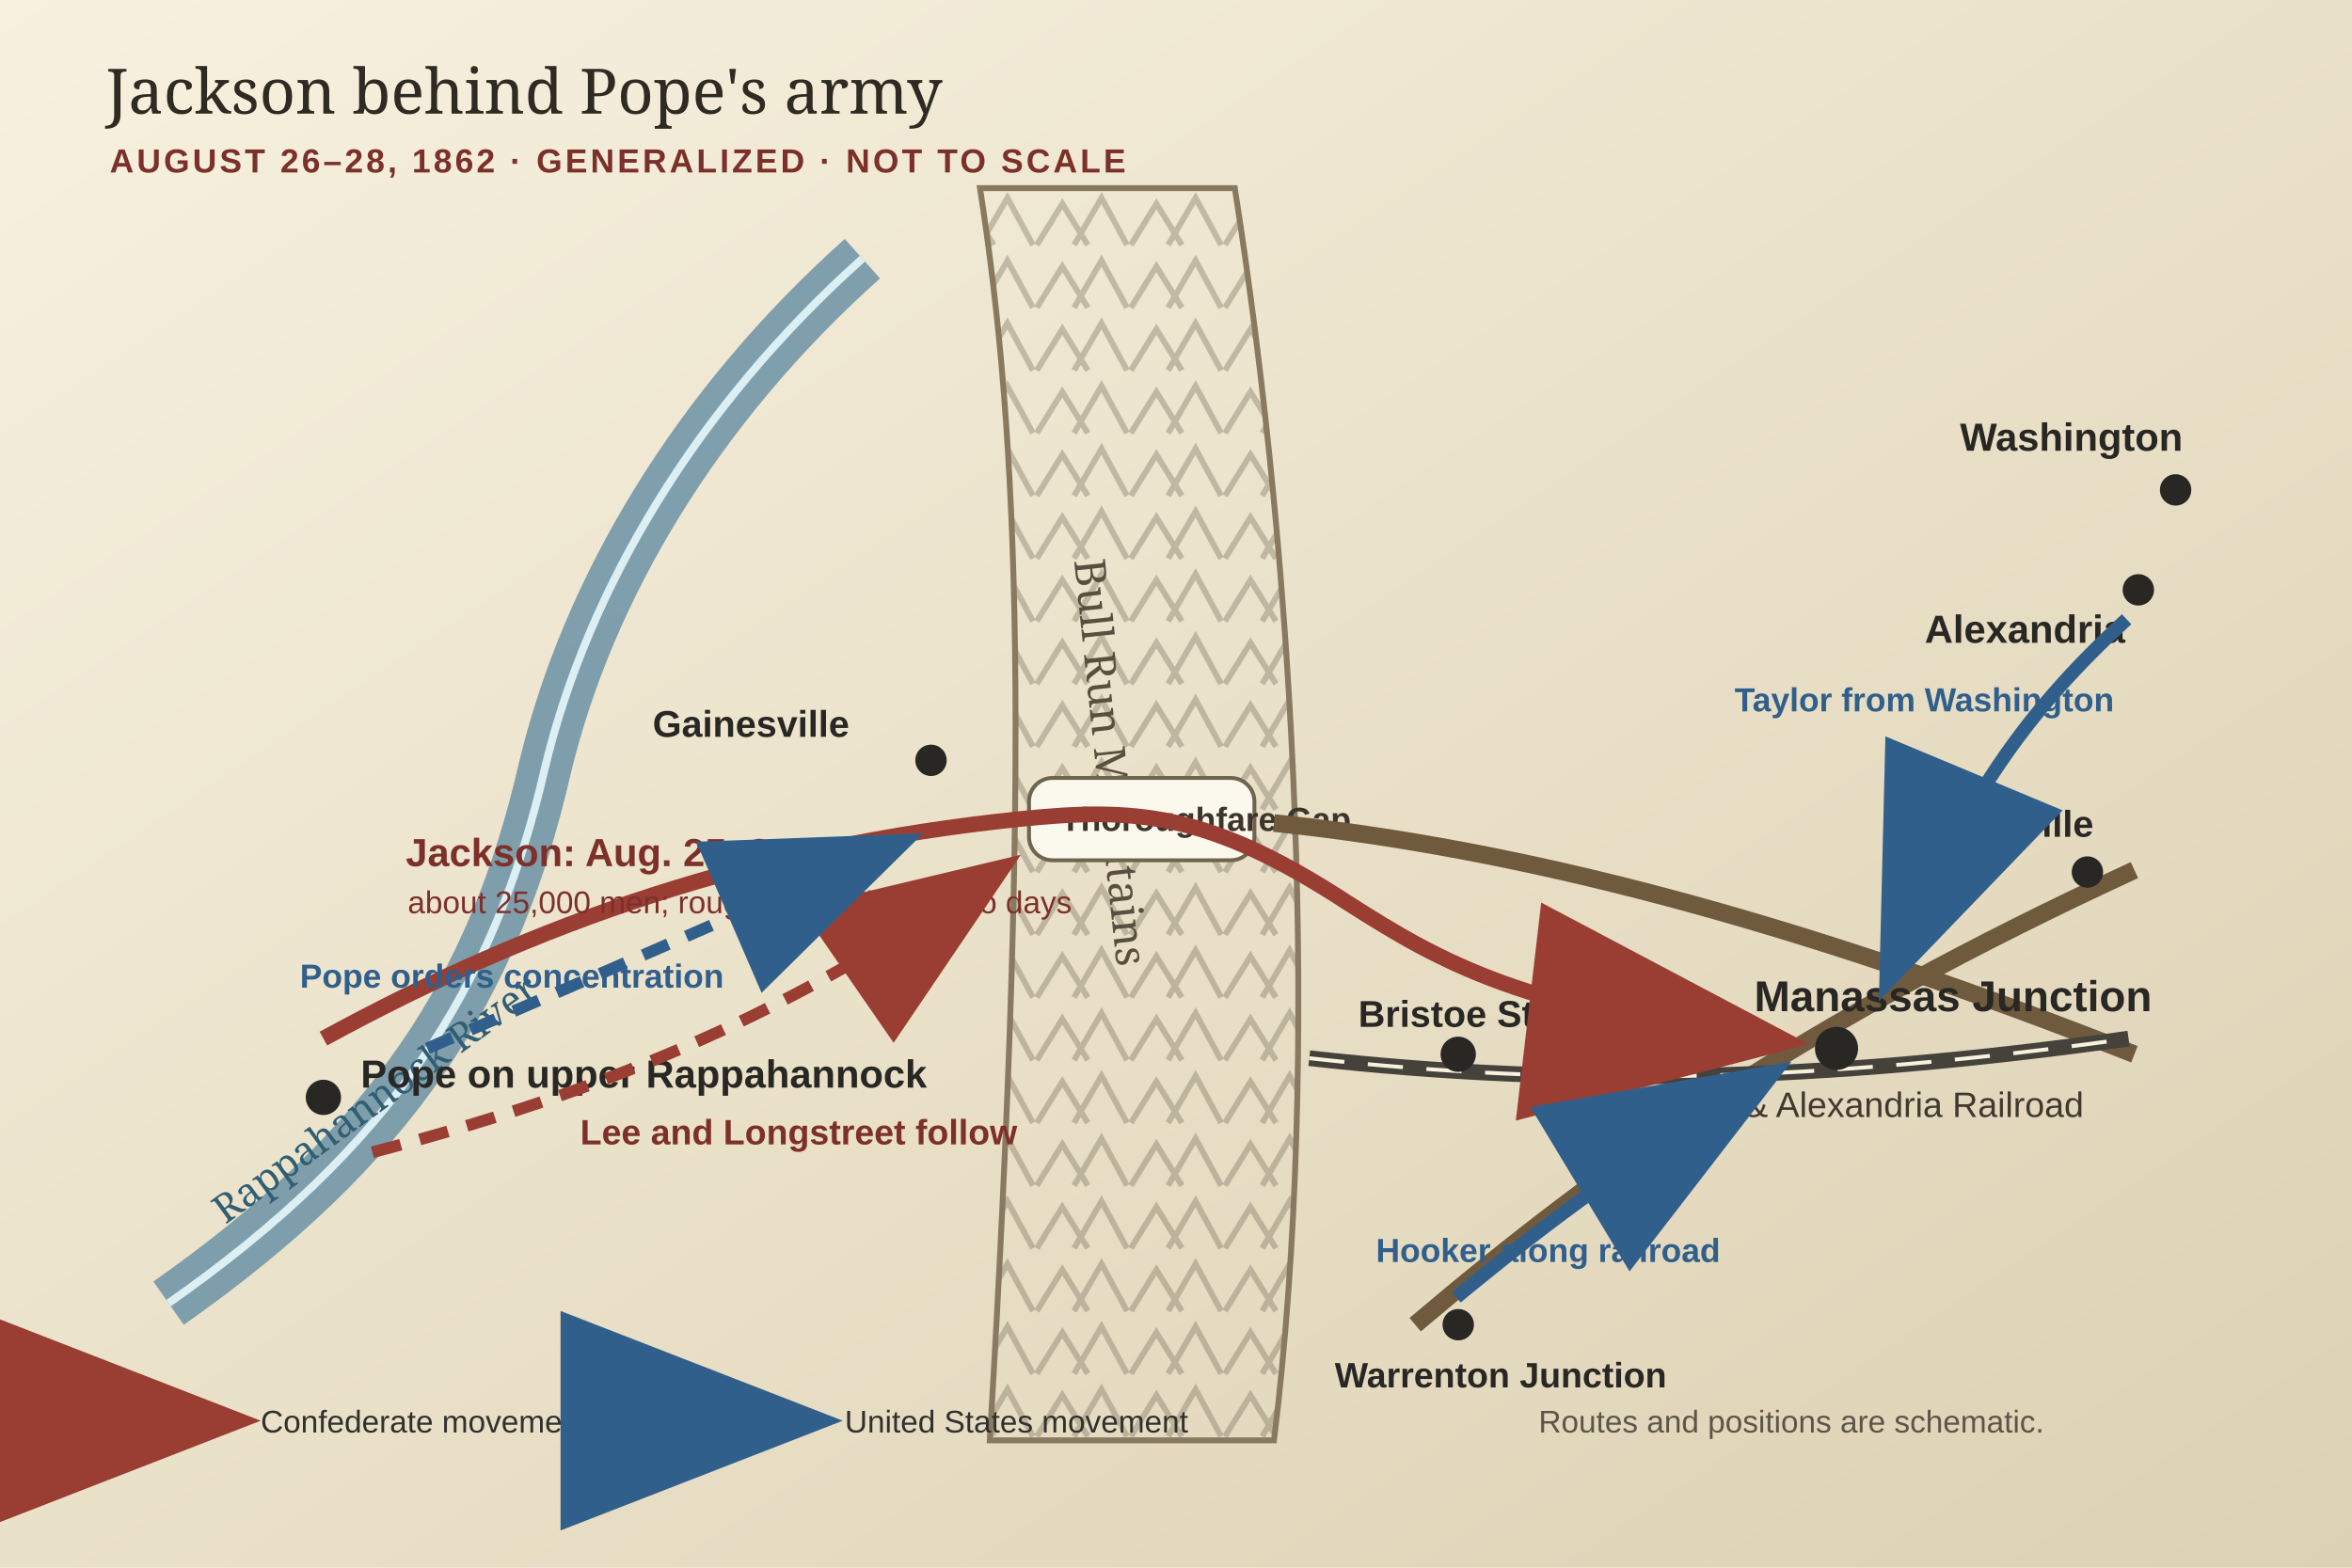
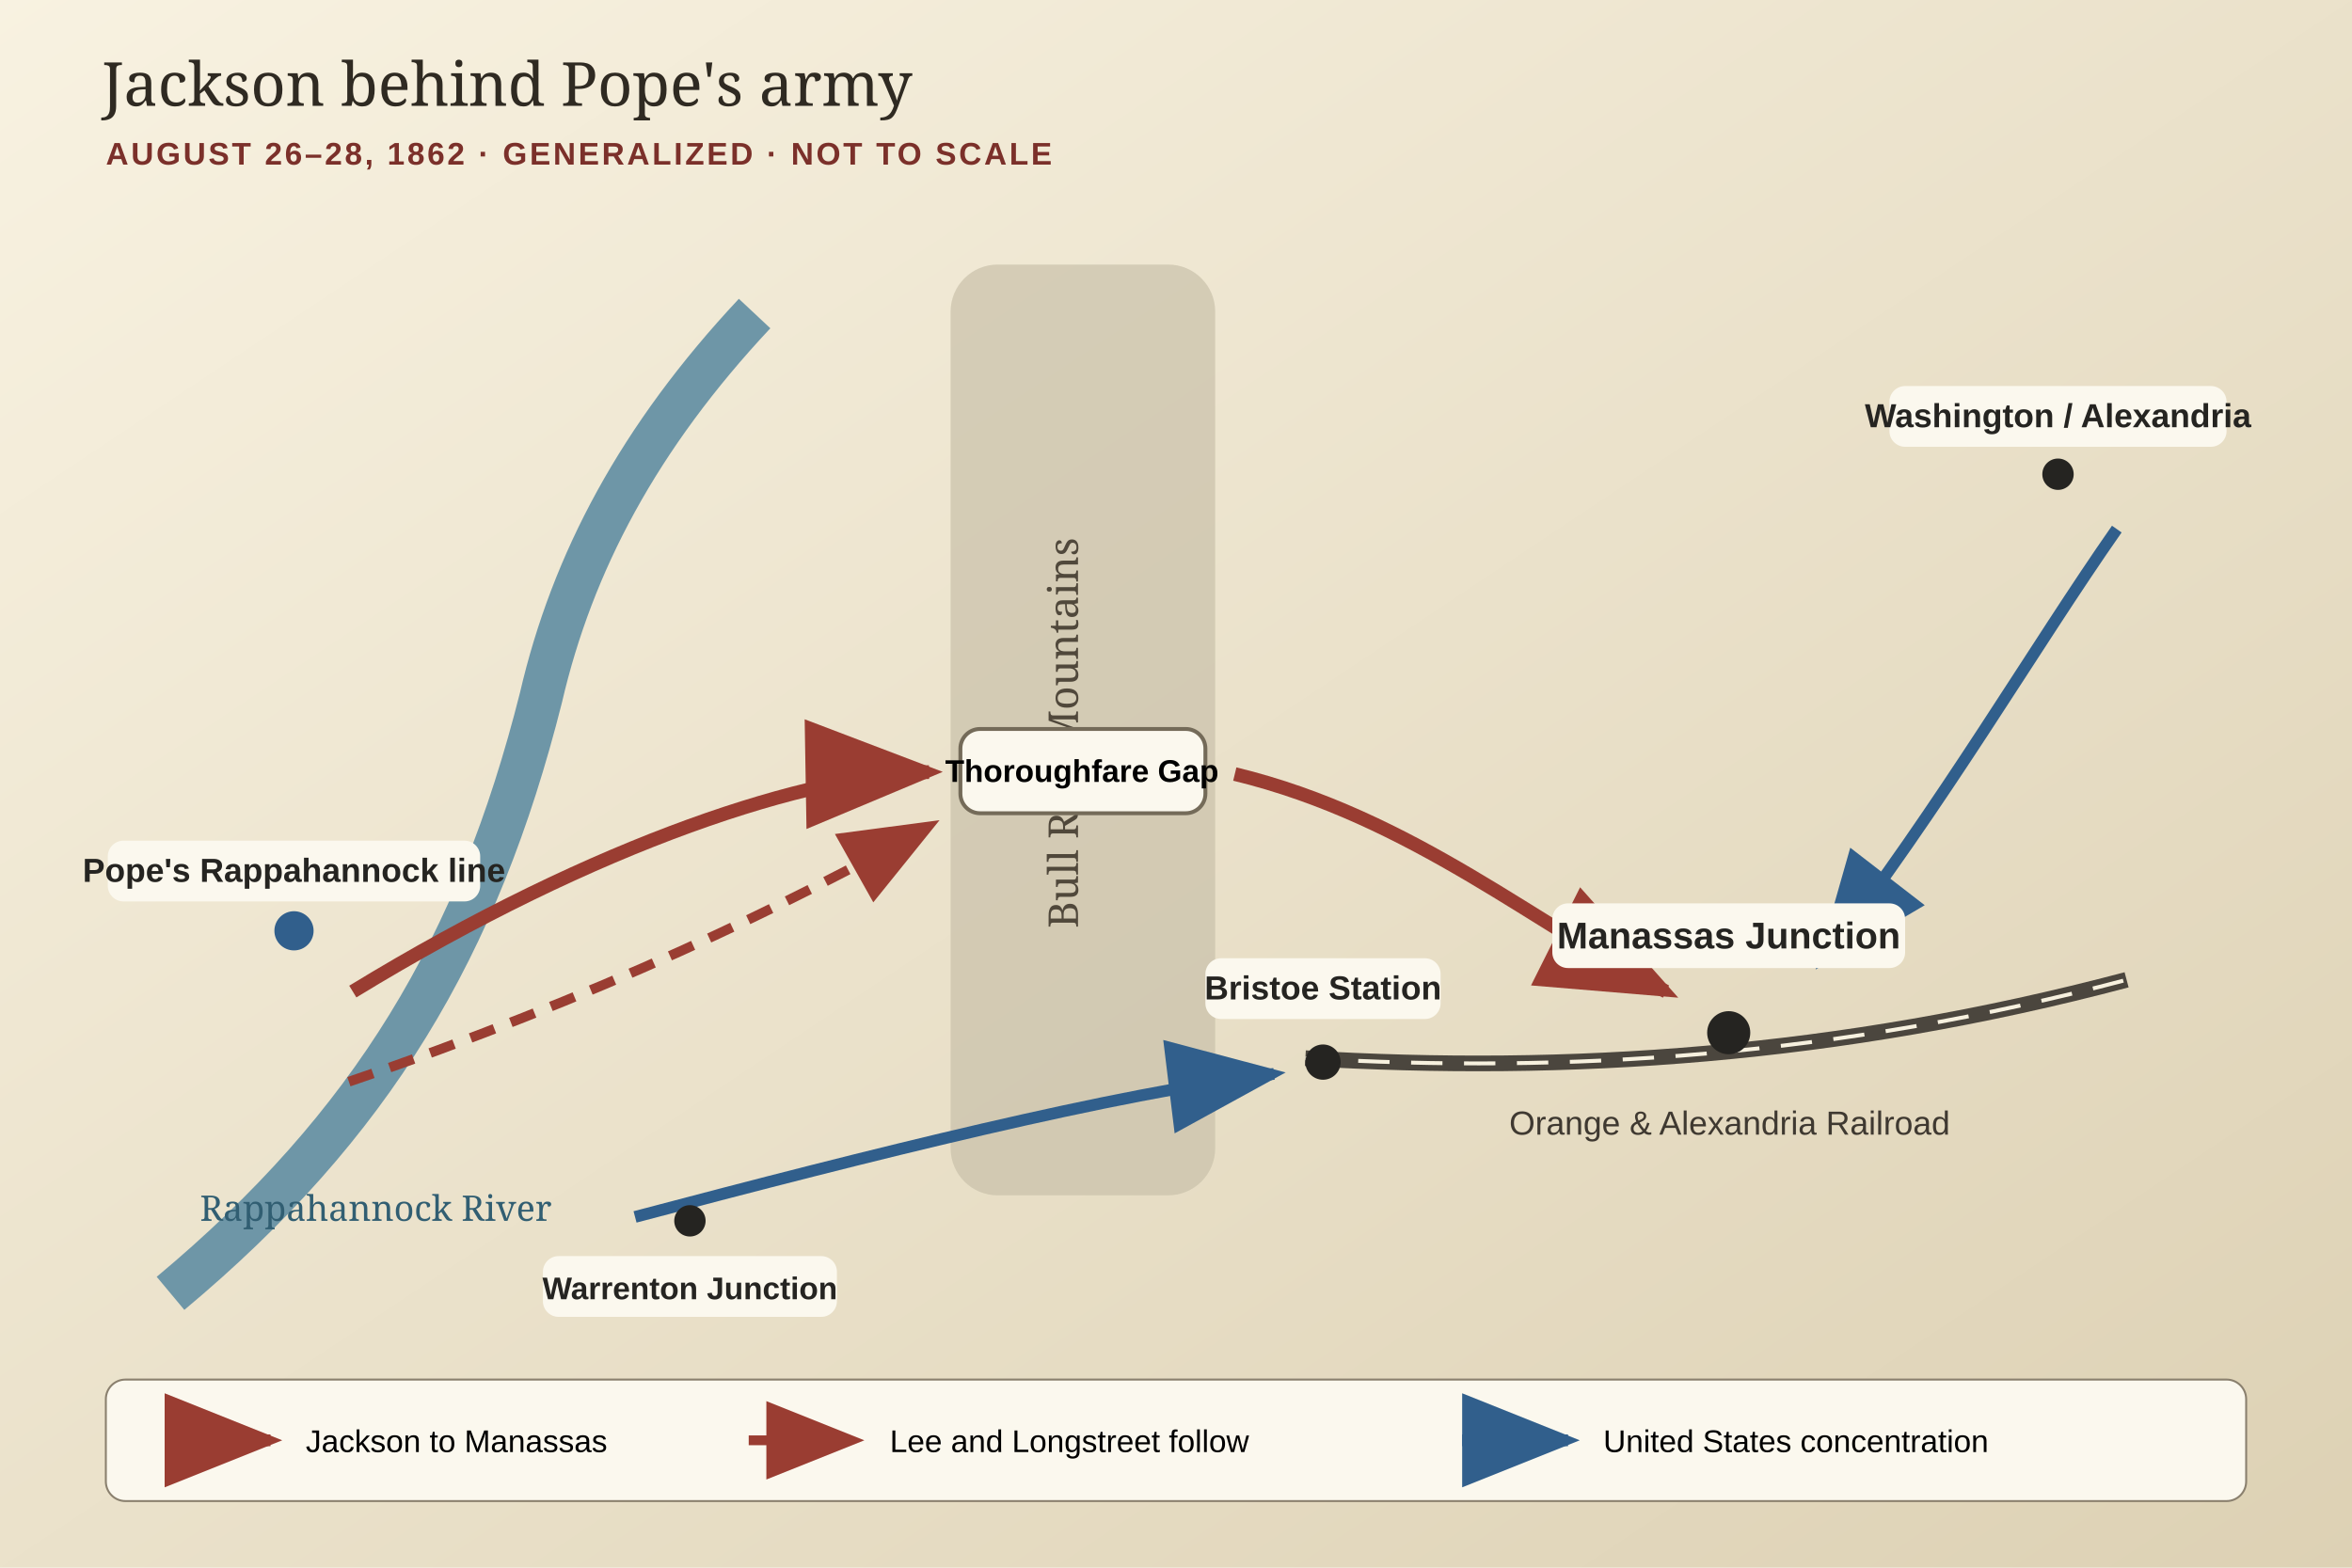
<svg xmlns="http://www.w3.org/2000/svg" width="1200" height="800" viewBox="0 0 1200 800" role="img" aria-labelledby="title desc">
  <defs>
-     <linearGradient id="paper" x1="0" y1="0" x2="1" y2="1">
-       <stop stop-color="#f7f1df" />
-       <stop offset="1" stop-color="#ddd1b3" />
+     <linearGradient id="p" x1="0" y1="0" x2="1" y2="1">
+       <stop stop-color="#f8f2e1" />
+       <stop offset="1" stop-color="#ddd1b4" />
    </linearGradient>
-     <marker id="redArrow" markerWidth="18" markerHeight="14" refX="16" refY="7" orient="auto">
-       <path d="M0 0 18 7 0 14Z" fill="#9a3d32" />
+     <marker id="r" markerWidth="10" markerHeight="8" refX="9" refY="4" orient="auto">
+       <path d="M0 0 10 4 0 8Z" fill="#9a3d32" />
    </marker>
-     <marker id="blueArrow" markerWidth="18" markerHeight="14" refX="16" refY="7" orient="auto">
-       <path d="M0 0 18 7 0 14Z" fill="#315f8c" />
+     <marker id="b" markerWidth="10" markerHeight="8" refX="9" refY="4" orient="auto">
+       <path d="M0 0 10 4 0 8Z" fill="#315f8c" />
    </marker>
-     <pattern id="mountains" width="48" height="32" patternUnits="userSpaceOnUse">
-       <path d="M1 29 L14 8 L27 29 M20 29 L34 5 L47 29" fill="none" stroke="#786f5b" stroke-width="3" opacity=".38" />
-     </pattern>
  </defs>
-   <rect width="1200" height="800" fill="url(#paper)" />
-   <text x="54" y="58" font-family="Georgia,serif" font-size="32" fill="#2f2a22">Jackson behind Pope's army</text>
-   <text x="56" y="88" font-family="Arial,sans-serif" font-size="17" font-weight="700" letter-spacing="1.5" fill="#7b302a">AUGUST 26–28, 1862 · GENERALIZED · NOT TO SCALE</text>
-   <path d="M86 665 C200 585 252 505 278 392 C300 300 356 207 440 132" fill="none" stroke="#668fa4" stroke-width="27" opacity=".82" />
-   <path d="M86 665 C200 585 252 505 278 392 C300 300 356 207 440 132" fill="none" stroke="#dceff3" stroke-width="4" />
-   <text x="115" y="625" transform="rotate(-36 115 625)" font-family="Georgia,serif" font-size="20" fill="#315e72">Rappahannock River</text>
-   <path d="M500 96 C520 225 526 382 505 735 L650 735 C674 540 661 293 630 96Z" fill="url(#mountains)" stroke="#887a60" stroke-width="3" />
-   <text x="548" y="286" transform="rotate(84 548 286)" font-family="Georgia,serif" font-size="22" fill="#594f3f">Bull Run Mountains</text>
-   <rect x="525" y="397" width="115" height="42" rx="12" fill="#fbf8ee" stroke="#6f654f" stroke-width="2" />
-   <text x="541" y="424" font-family="Arial,sans-serif" font-size="17" font-weight="700" fill="#3c352b">Thoroughfare Gap</text>
-   <path d="M650 420 C775 433 914 469 1089 538" fill="none" stroke="#6f5a3e" stroke-width="9" />
-   <path d="M722 676 C820 593 920 522 1089 444" fill="none" stroke="#6f5a3e" stroke-width="9" />
-   <path d="M668 540 C802 555 929 552 1086 530" fill="none" stroke="#45413b" stroke-width="8" />
-   <path d="M668 540 C802 555 929 552 1086 530" fill="none" stroke="#f7f1df" stroke-width="2" stroke-dasharray="18 12" />
-   <text x="825" y="570" font-family="Arial,sans-serif" font-size="18" fill="#41392f">Orange &amp; Alexandria Railroad</text>
-   <g font-family="Arial,sans-serif" fill="#282724">
-     <circle cx="165" cy="560" r="9" />
-     <text x="184" y="555" font-size="20" font-weight="700">Pope on upper Rappahannock</text>
-     <circle cx="475" cy="388" r="8" />
-     <text x="333" y="376" font-size="19" font-weight="700">Gainesville</text>
-     <circle cx="744" cy="538" r="9" />
-     <text x="693" y="524" font-size="19" font-weight="700">Bristoe Station</text>
-     <circle cx="937" cy="535" r="11" />
-     <text x="895" y="516" font-size="22" font-weight="700">Manassas Junction</text>
-     <circle cx="1065" cy="445" r="8" />
-     <text x="971" y="427" font-size="19" font-weight="700">Centreville</text>
-     <circle cx="744" cy="676" r="8" />
-     <text x="681" y="708" font-size="18" font-weight="700">Warrenton Junction</text>
-     <circle cx="1110" cy="250" r="8" />
-     <text x="1000" y="230" font-size="20" font-weight="700">Washington</text>
-     <circle cx="1091" cy="301" r="8" />
-     <text x="982" y="328" font-size="20" font-weight="700">Alexandria</text>
+   <rect width="1200" height="800" fill="url(#p)" />
+   <text x="52" y="54" font-family="Georgia,serif" font-size="31" fill="#2f2a22">Jackson behind Pope's army</text>
+   <text x="54" y="84" font-family="Arial,sans-serif" font-size="16" font-weight="700" letter-spacing="1.3" fill="#7b302a">AUGUST 26–28, 1862 · GENERALIZED · NOT TO SCALE</text>
+   <rect x="485" y="135" width="135" height="475" rx="24" fill="#c9c1aa" opacity=".7" />
+   <text x="550" y="374" transform="rotate(-90 550 374)" text-anchor="middle" font-family="Georgia,serif" font-size="21" fill="#50483b">Bull Run Mountains</text>
+   <rect x="490" y="372" width="125" height="43" rx="10" fill="#fbf8ee" stroke="#746b59" stroke-width="2" />
+   <text x="552" y="399" text-anchor="middle" font-family="Arial,sans-serif" font-size="16" font-weight="700">Thoroughfare Gap</text>
+   <path d="M87 660 C190 574 244 483 276 356 C292 287 326 223 385 160" fill="none" stroke="#6e96a7" stroke-width="22" />
+   <text x="102" y="623" font-family="Georgia,serif" font-size="18" fill="#315e72">Rappahannock River</text>
+   <path d="M666 540 C800 548 938 539 1085 500" fill="none" stroke="#4b463e" stroke-width="8" />
+   <path d="M666 540 C800 548 938 539 1085 500" fill="none" stroke="#f7f1df" stroke-width="2" stroke-dasharray="16 11" />
+   <text x="770" y="579" font-family="Arial,sans-serif" font-size="17" fill="#3f3931">Orange &amp; Alexandria Railroad</text>
+   <path d="M180 506 C306 429 414 395 474 394" fill="none" stroke="#9a3d32" stroke-width="7" marker-end="url(#r)" />
+   <path d="M630 395 C721 417 786 474 850 506" fill="none" stroke="#9a3d32" stroke-width="7" marker-end="url(#r)" />
+   <path d="M178 552 C304 509 402 462 475 421" fill="none" stroke="#9a3d32" stroke-width="5" stroke-dasharray="13 9" marker-end="url(#r)" />
+   <path d="M324 621 C445 589 568 558 650 548" fill="none" stroke="#315f8c" stroke-width="6" marker-end="url(#b)" />
+   <path d="M1080 270 C1038 330 991 411 930 490" fill="none" stroke="#315f8c" stroke-width="6" marker-end="url(#b)" />
+   <g font-family="Arial,sans-serif" fill="#252421">
+     <g transform="translate(150 475)">
+       <circle r="10" fill="#315f8c" />
+       <rect x="-95" y="-46" width="190" height="31" rx="8" fill="#fbf8ee" />
+       <text y="-25" text-anchor="middle" font-size="17" font-weight="700">Pope's Rappahannock line</text>
+     </g>
+     <g transform="translate(675 542)">
+       <circle r="9" />
+       <rect x="-60" y="-53" width="120" height="31" rx="8" fill="#fbf8ee" />
+       <text y="-32" text-anchor="middle" font-size="17" font-weight="700">Bristoe Station</text>
+     </g>
+     <g transform="translate(882 527)">
+       <circle r="11" />
+       <rect x="-90" y="-66" width="180" height="33" rx="8" fill="#fbf8ee" />
+       <text y="-43" text-anchor="middle" font-size="19" font-weight="700">Manassas Junction</text>
+     </g>
+     <g transform="translate(352 623)">
+       <circle r="8" />
+       <rect x="-75" y="18" width="150" height="31" rx="8" fill="#fbf8ee" />
+       <text y="40" text-anchor="middle" font-size="16" font-weight="700">Warrenton Junction</text>
+     </g>
+     <g transform="translate(1050 242)">
+       <circle r="8" />
+       <rect x="-86" y="-45" width="172" height="31" rx="8" fill="#fbf8ee" />
+       <text y="-24" text-anchor="middle" font-size="17" font-weight="700">Washington / Alexandria</text>
+     </g>
  </g>
-   <path d="M165 530 C275 470 385 432 520 418 C579 412 616 414 688 461 C735 491 778 516 907 531" fill="none" stroke="#9a3d32" stroke-width="8" marker-end="url(#redArrow)" />
-   <text x="207" y="442" font-family="Arial,sans-serif" font-size="20" font-weight="700" fill="#7d302a">Jackson: Aug. 25–27</text>
-   <text x="208" y="466" font-family="Arial,sans-serif" font-size="16" fill="#7d302a">about 25,000 men; roughly 55 miles in two days</text>
-   <path d="M190 588 C328 552 417 508 511 443" fill="none" stroke="#9a3d32" stroke-width="6" stroke-dasharray="15 10" marker-end="url(#redArrow)" />
-   <text x="296" y="584" font-family="Arial,sans-serif" font-size="18" font-weight="700" fill="#7d302a">Lee and Longstreet follow</text>
-   <path d="M743 662 C790 623 839 587 902 549" fill="none" stroke="#315f8c" stroke-width="7" marker-end="url(#blueArrow)" />
-   <text x="702" y="644" font-family="Arial,sans-serif" font-size="17" font-weight="700" fill="#315f8c">Hooker along railroad</text>
-   <path d="M1085 316 C1034 363 1002 407 964 498" fill="none" stroke="#315f8c" stroke-width="7" marker-end="url(#blueArrow)" />
-   <text x="885" y="363" font-family="Arial,sans-serif" font-size="17" font-weight="700" fill="#315f8c">Taylor from Washington</text>
-   <path d="M218 535 C316 493 386 462 460 430" fill="none" stroke="#315f8c" stroke-width="6" stroke-dasharray="14 10" marker-end="url(#blueArrow)" />
-   <text x="153" y="504" font-family="Arial,sans-serif" font-size="17" font-weight="700" fill="#315f8c">Pope orders concentration</text>
-   <g transform="translate(57 725)" font-family="Arial,sans-serif" font-size="16">
-     <line x1="0" y1="0" x2="60" y2="0" stroke="#9a3d32" stroke-width="8" marker-end="url(#redArrow)" />
-     <text x="76" y="6" fill="#30302d">Confederate movement</text>
-     <line x1="297" y1="0" x2="357" y2="0" stroke="#315f8c" stroke-width="8" marker-end="url(#blueArrow)" />
-     <text x="374" y="6" fill="#30302d">United States movement</text>
-     <text x="728" y="6" fill="#5d5548">Routes and positions are schematic.</text>
+   <g transform="translate(54 704)" font-family="Arial,sans-serif" font-size="16">
+     <rect width="1092" height="62" rx="10" fill="#fbf8ee" stroke="#8a806e" />
+     <line x1="30" y1="31" x2="84" y2="31" stroke="#9a3d32" stroke-width="6" marker-end="url(#r)" />
+     <text x="102" y="37">Jackson to Manassas</text>
+     <line x1="328" y1="31" x2="382" y2="31" stroke="#9a3d32" stroke-width="5" stroke-dasharray="12 8" marker-end="url(#r)" />
+     <text x="400" y="37">Lee and Longstreet follow</text>
+     <line x1="692" y1="31" x2="746" y2="31" stroke="#315f8c" stroke-width="6" marker-end="url(#b)" />
+     <text x="764" y="37">United States concentration</text>
  </g>
</svg>
